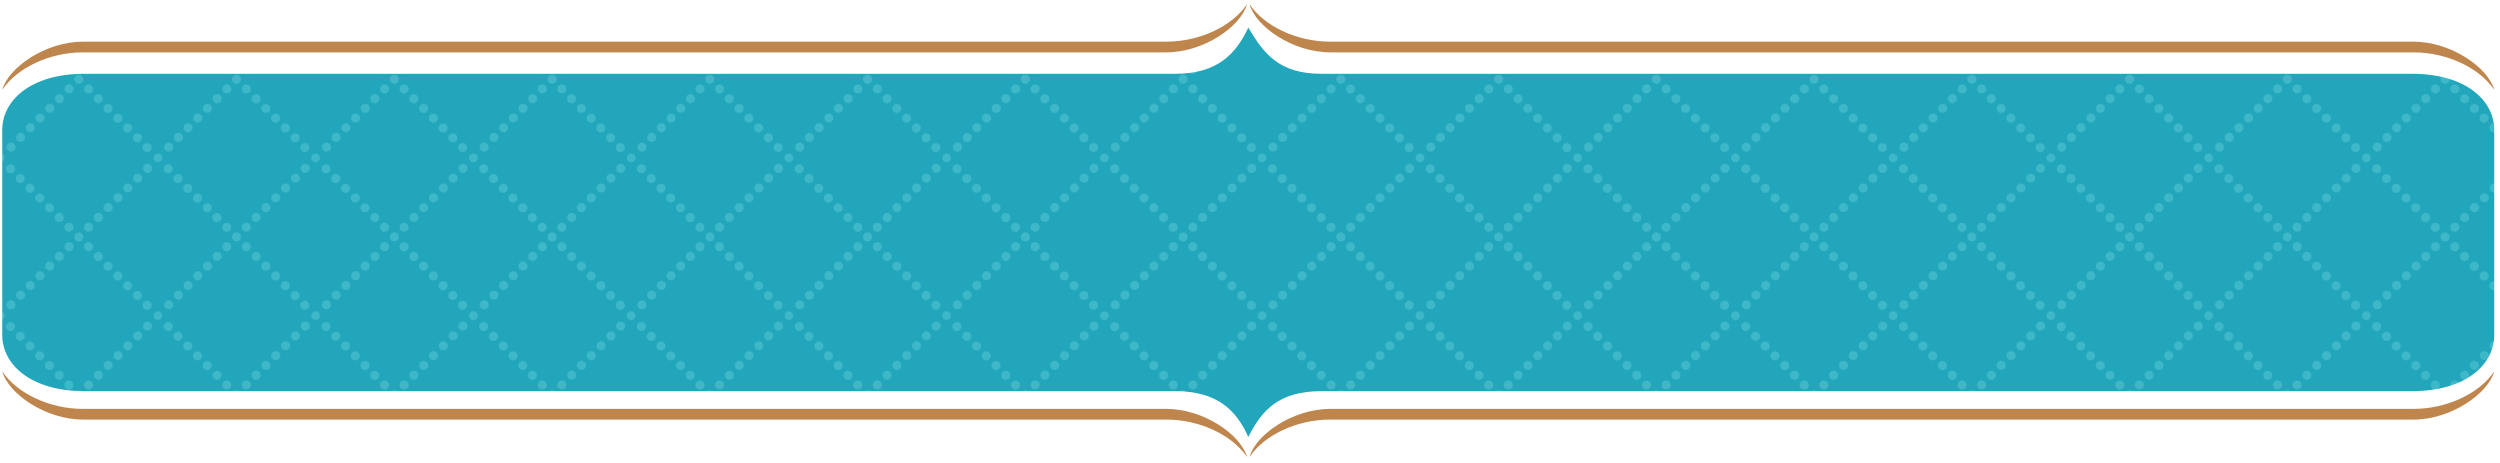
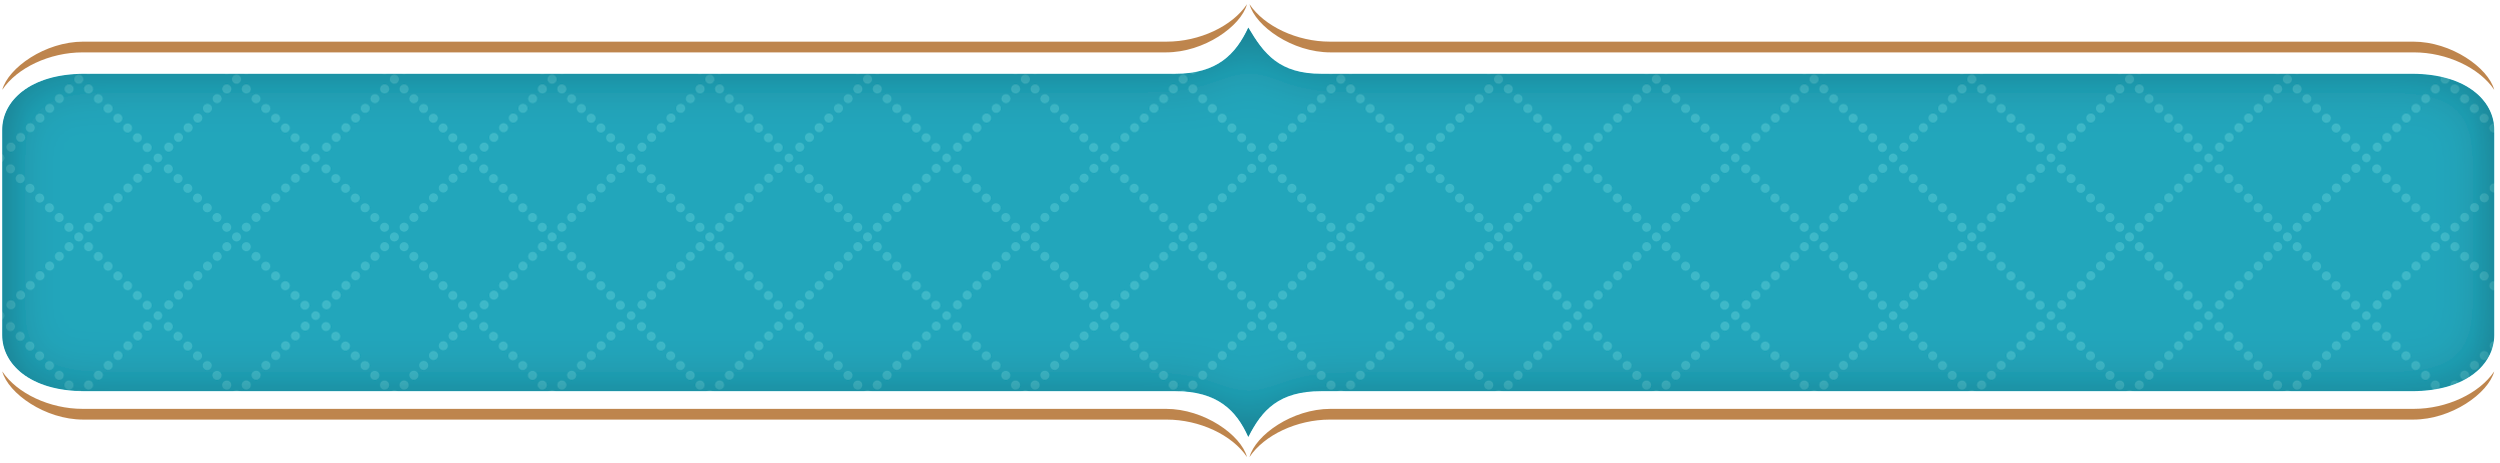
<svg xmlns="http://www.w3.org/2000/svg" fill-rule="evenodd" stroke-linejoin="round" stroke-miterlimit="2" clip-rule="evenodd" viewBox="0 0 729 135">
  <defs>
+     <filter id="innershadow" x0="-50%" y0="-50%" width="200%" height="200%">
+       <feGaussianBlur in="SourceAlpha" stdDeviation="8" result="blur" />
+       <feOffset dy="0" dx="0" />
+       <feComposite in2="SourceAlpha" operator="arithmetic" k2="-1" k3="1" result="shadowDiff" />
+       <feFlood flood-color="black" flood-opacity="0.5" />
+       <feComposite in2="shadowDiff" operator="in" />
+       <feComposite in2="SourceGraphic" operator="over" />
+     </filter>
    <pattern id="DiamondDots" patternUnits="userSpaceOnUse" x="0" y="0" width="46" height="46" fill-rule="evenodd" stroke-linejoin="round" stroke-miterlimit="02" clip-rule="evenodd" viewBox="0 0 11.5 11.5">
      <path fill="none" d="M0 0h11.52v11.52H0z" />
      <clipPath id="a">
        <path d="M0 0h11.52v11.52H0z" />
      </clipPath>
      <g clip-path="url(#a)">
        <path fill="#21A6BB" d="M0 0h11.52v11.52H0z" />
        <path fill="#3EB8C8" d="M5.416 5.775c0-.182.148-.331.331-.331.182 0 .331.149.331.331 0 .183-.149.331-.331.331-.183 0-.331-.148-.331-.331zM6.127 6.487c0-.183.148-.331.331-.331.183 0 .331.148.331.331 0 .182-.148.33-.331.33-.183 0-.331-.148-.331-.33zM6.126 5.065c0-.182.148-.33.331-.33.182 0 .331.148.331.33 0 .183-.149.331-.331.331-.183 0-.331-.148-.331-.331zM6.841 4.35c0-.183.149-.331.331-.331.183 0 .331.148.331.331 0 .182-.148.331-.331.331-.182 0-.331-.149-.331-.331zM7.557 3.634c0-.183.148-.331.331-.331.183 0 .331.148.331.331 0 .183-.148.331-.331.331-.183 0-.331-.148-.331-.331zM8.273 2.918c0-.182.148-.331.331-.331.182 0 .331.149.331.331 0 .183-.149.331-.331.331-.183 0-.331-.148-.331-.331zM8.989 2.203c0-.183.148-.331.331-.331.182 0 .33.148.33.331 0 .182-.148.331-.33.331-.183 0-.331-.149-.331-.331zM9.704 1.487c0-.183.149-.331.331-.331.183 0 .331.148.331.331 0 .182-.148.331-.331.331-.182 0-.331-.149-.331-.331zM10.42.771c0-.183.148-.331.331-.331.183 0 .331.148.331.331 0 .183-.148.331-.331.331-.183 0-.331-.148-.331-.331zM6.838 7.198c0-.183.148-.331.331-.331.183 0 .331.148.331.331 0 .182-.148.331-.331.331-.183 0-.331-.149-.331-.331zM7.549 7.909c0-.183.149-.331.331-.331.183 0 .331.148.331.331 0 .183-.148.331-.331.331-.182 0-.331-.148-.331-.331zM8.26 8.62c0-.183.149-.331.331-.331.183 0 .331.148.331.331 0 .183-.148.331-.331.331-.182 0-.331-.148-.331-.331zM8.972 9.331c0-.182.148-.331.331-.331.182 0 .33.149.33.331 0 .183-.148.331-.33.331-.183 0-.331-.148-.331-.331zM9.683 10.042c0-.182.148-.331.331-.331.182 0 .331.149.331.331 0 .183-.149.331-.331.331-.183 0-.331-.148-.331-.331zM10.394 10.754c0-.183.148-.331.331-.331.183 0 .331.148.331.331 0 .182-.148.33-.331.33-.183 0-.331-.148-.331-.33zM4.707 6.484c0-.182.148-.331.331-.331.182 0 .331.149.331.331 0 .183-.149.331-.331.331-.183 0-.331-.148-.331-.331zM4 7.191c0-.183.149-.331.331-.331.183 0 .331.148.331.331 0 .182-.148.331-.331.331-.182 0-.331-.149-.331-.331zM3.294 7.897c0-.183.148-.331.331-.331.183 0 .331.148.331.331 0 .183-.148.331-.331.331-.183 0-.331-.148-.331-.331zM2.588 8.604c0-.183.148-.331.331-.331.182 0 .331.148.331.331 0 .182-.149.33-.331.33-.183 0-.331-.148-.331-.33zM1.881 9.31c0-.183.149-.331.331-.331.183 0 .331.148.331.331 0 .183-.148.331-.331.331-.182 0-.331-.148-.331-.331zM1.175 10.016c0-.182.148-.331.331-.331.182 0 .331.149.331.331 0 .183-.149.331-.331.331-.183 0-.331-.148-.331-.331zM.468 10.723c0-.183.149-.331.331-.331.183 0 .331.148.331.331 0 .182-.148.331-.331.331-.182 0-.331-.149-.331-.331zM-.331 11.52c0-.183.148-.331.331-.331.183 0 .331.148.331.331 0 .183-.148.331-.331.331-.183 0-.331-.148-.331-.331zM11.189 11.52c0-.183.148-.331.331-.331.183 0 .331.148.331.331 0 .183-.148.331-.331.331-.183 0-.331-.148-.331-.331zM11.189 0c0-.183.148-.331.331-.331.183 0 .331.148.331.331 0 .183-.148.331-.331.331-.183 0-.331-.148-.331-.331zM.433.805c0-.183.149-.331.331-.331.183 0 .331.148.331.331 0 .182-.148.331-.331.331-.182 0-.331-.149-.331-.331zM-.331 0c0-.183.148-.331.331-.331.183 0 .331.148.331.331C.331.183.183.331 0 .331-.183.331-.331.183-.331 0zM1.144 1.516c0-.183.148-.331.331-.331.183 0 .331.148.331.331 0 .182-.148.331-.331.331-.183 0-.331-.149-.331-.331zM1.855 2.226c0-.182.148-.33.331-.33.183 0 .331.148.331.33 0 .183-.148.331-.331.331-.183 0-.331-.148-.331-.331zM2.566 2.937c0-.182.148-.331.331-.331.183 0 .331.149.331.331 0 .183-.148.331-.331.331-.183 0-.331-.148-.331-.331zM3.277 3.648c0-.182.148-.331.331-.331.183 0 .331.149.331.331 0 .183-.148.331-.331.331-.183 0-.331-.148-.331-.331zM3.988 4.359c0-.182.148-.331.331-.331.183 0 .331.149.331.331 0 .183-.148.331-.331.331-.183 0-.331-.148-.331-.331zM4.699 5.07c0-.182.148-.331.331-.331.183 0 .331.149.331.331 0 .183-.148.331-.331.331-.183 0-.331-.148-.331-.331z" />
      </g>
    </pattern>
  </defs>
  <path fill="none" d="M0 0h728.013v134.143H0z" />
  <path fill="#be854d" fill-rule="nonzero" d="M387.976 119.223h315.918c9.566 0 19.135-4.488 23.428-10.928-1.754 6.44-12.496 14.057-23.623 14.057H387.781c-9.565 0-19.131 4.484-23.426 10.922 1.756-6.438 12.494-14.051 23.621-14.051M340 119.223H24.078c-9.562 0-19.127-4.488-23.424-10.928 1.758 6.44 12.492 14.057 23.619 14.057h315.922c9.567 0 19.137 4.484 23.428 10.922-1.754-6.438-12.496-14.051-23.623-14.051M387.976 15.274h315.922c9.562 0 19.127 4.488 23.424 10.928-1.758-6.44-12.492-14.057-23.619-14.057H387.781c-9.567 0-19.137-4.484-23.428-10.922 1.754 6.438 12.496 14.051 23.623 14.051M340 15.274H24.082c-9.566 0-19.135 4.488-23.428 10.928 1.754-6.44 12.496-14.057 23.623-14.057h315.918c9.565 0 19.131-4.484 23.426-10.922-1.756 6.438-12.494 14.051-23.621 14.051" />
  <path filter="url(#innershadow)" fill="url(#DiamondDots)" fill-rule="nonzero" d="M727.321 97.727c0 8.334-7.999 16.334-24 16.334h-318c-12.332 0-17.309 5.422-21.315 13.355-3.483-7.775-9.02-13.355-21.351-13.355h-318c-16 0-24-8-24-16.334V37.85c0-8.334 8-16.333 24-16.333h318c12.331 0 17.712-5.734 21.351-13.476 4.547 7.658 8.983 13.476 21.315 13.476h318c16.001 0 24 7.999 24 16.333v59.877z" />
</svg>
